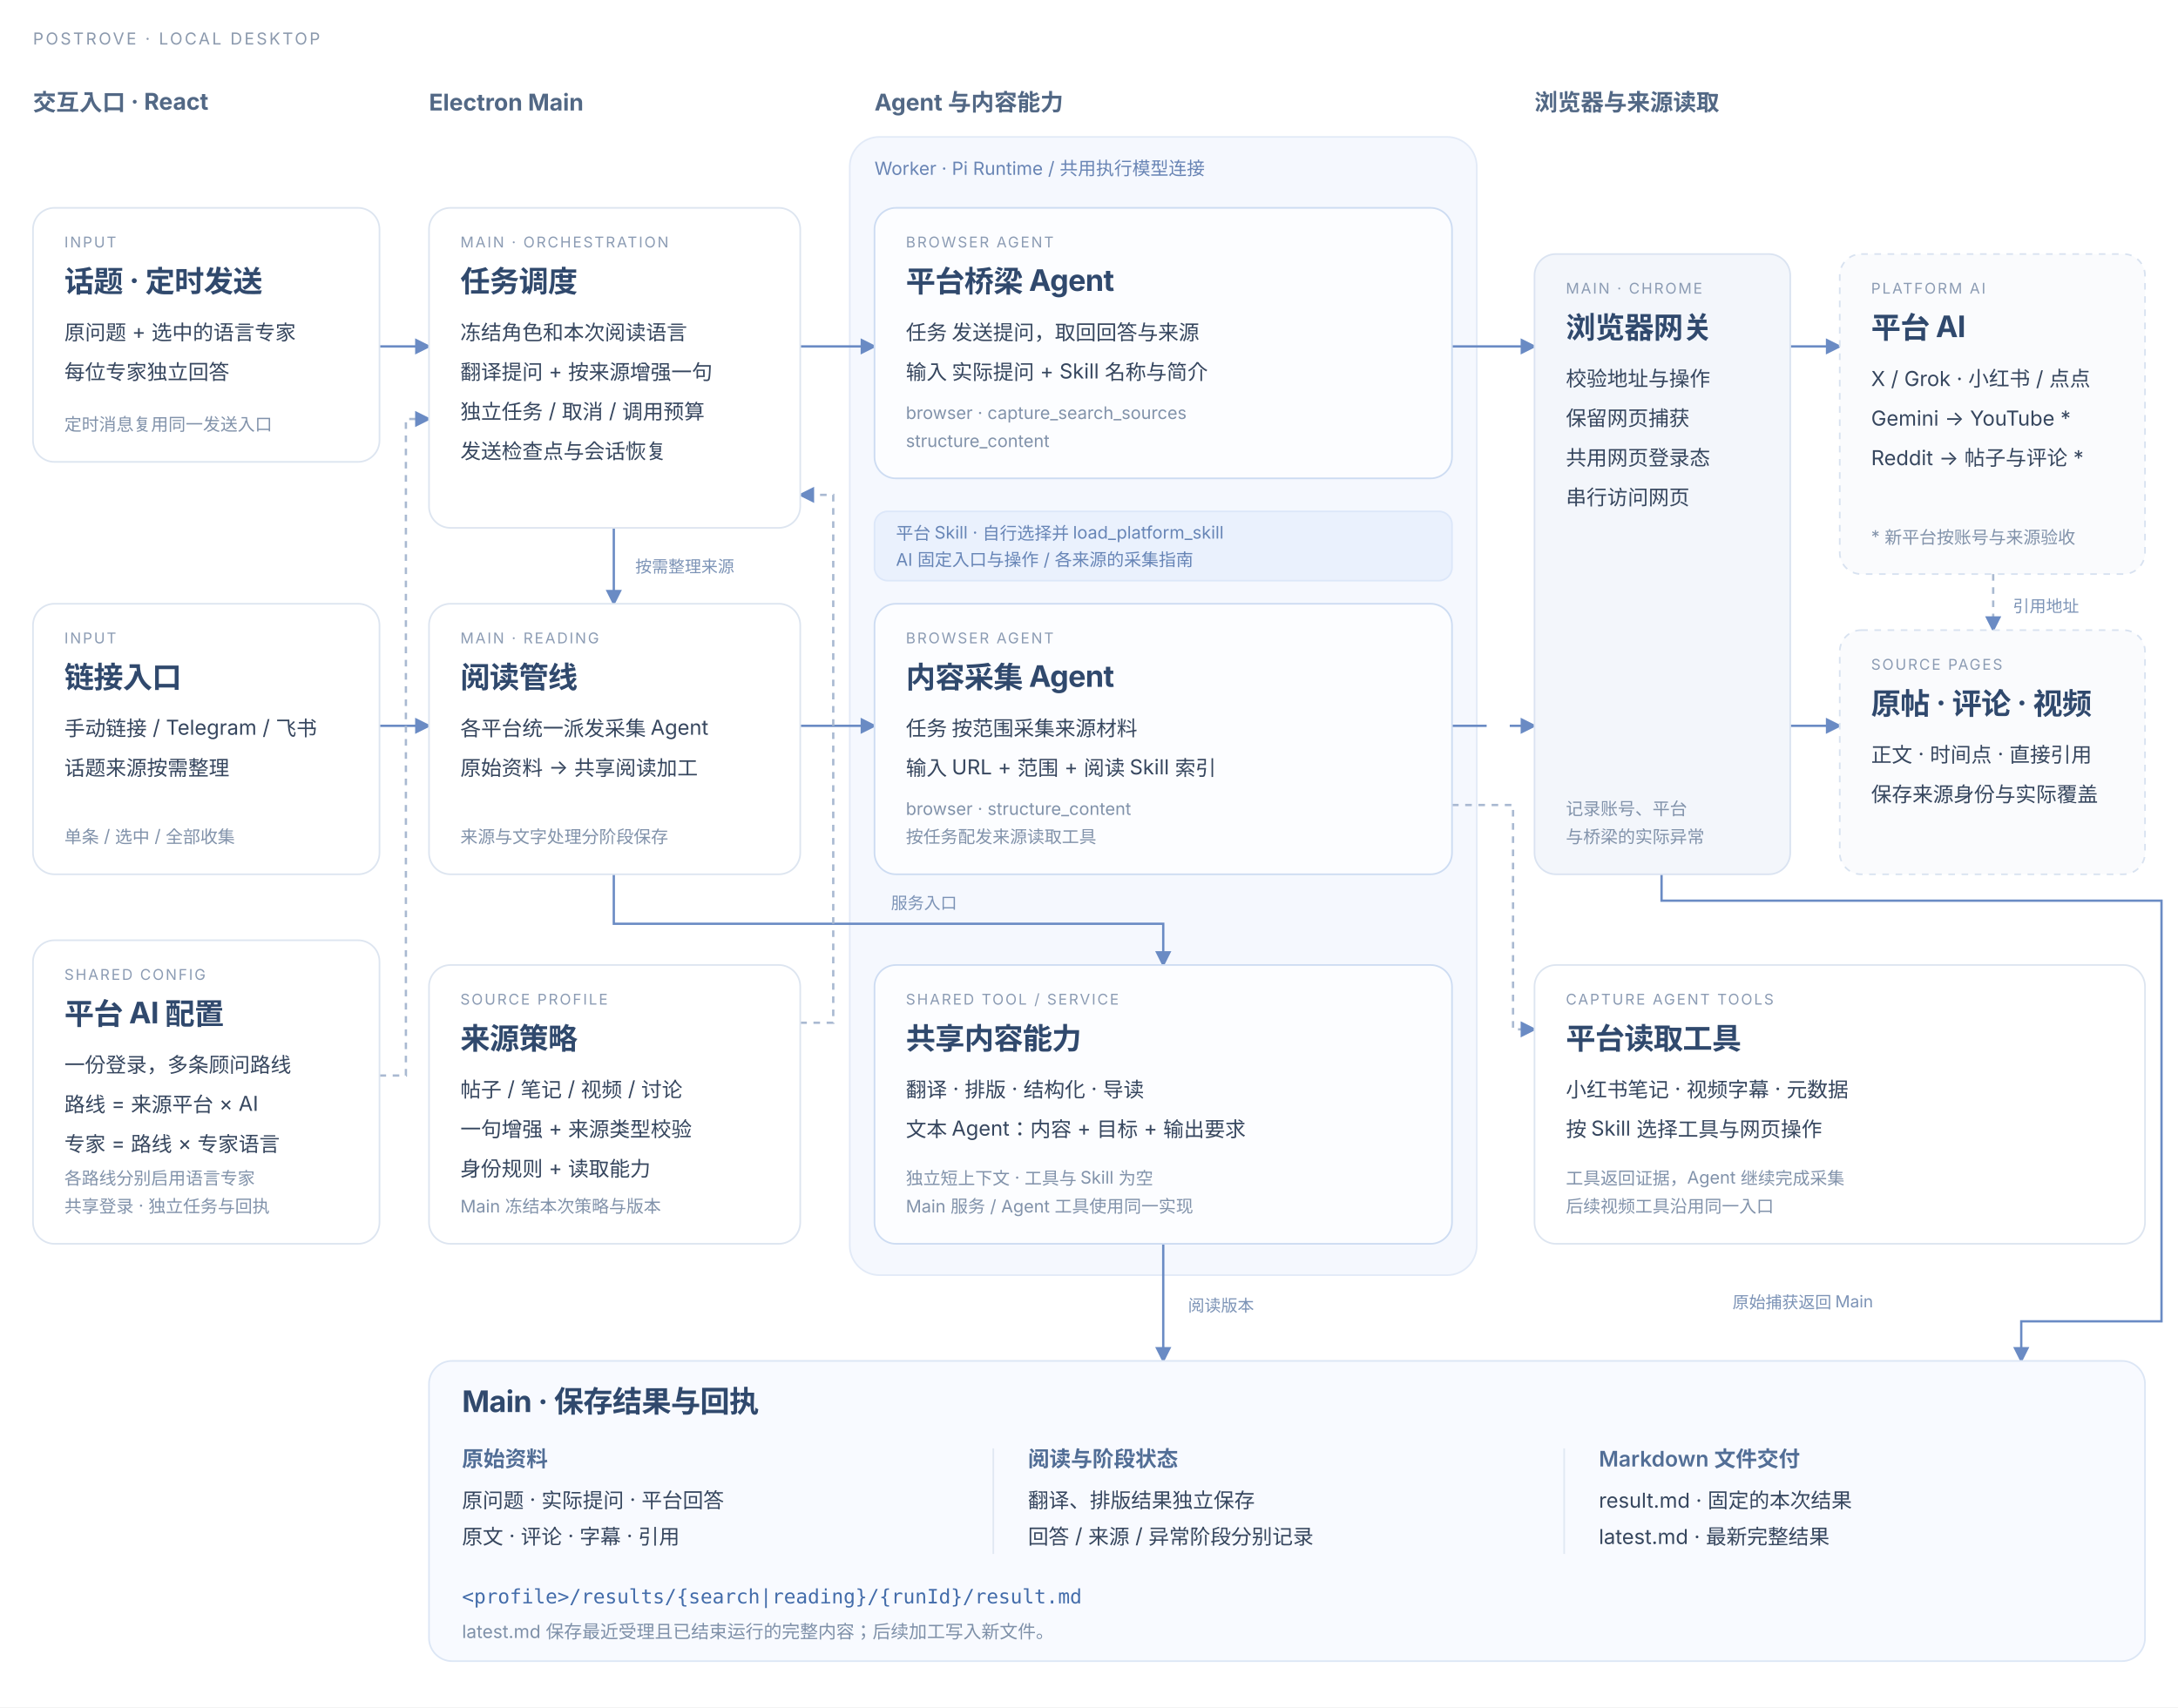
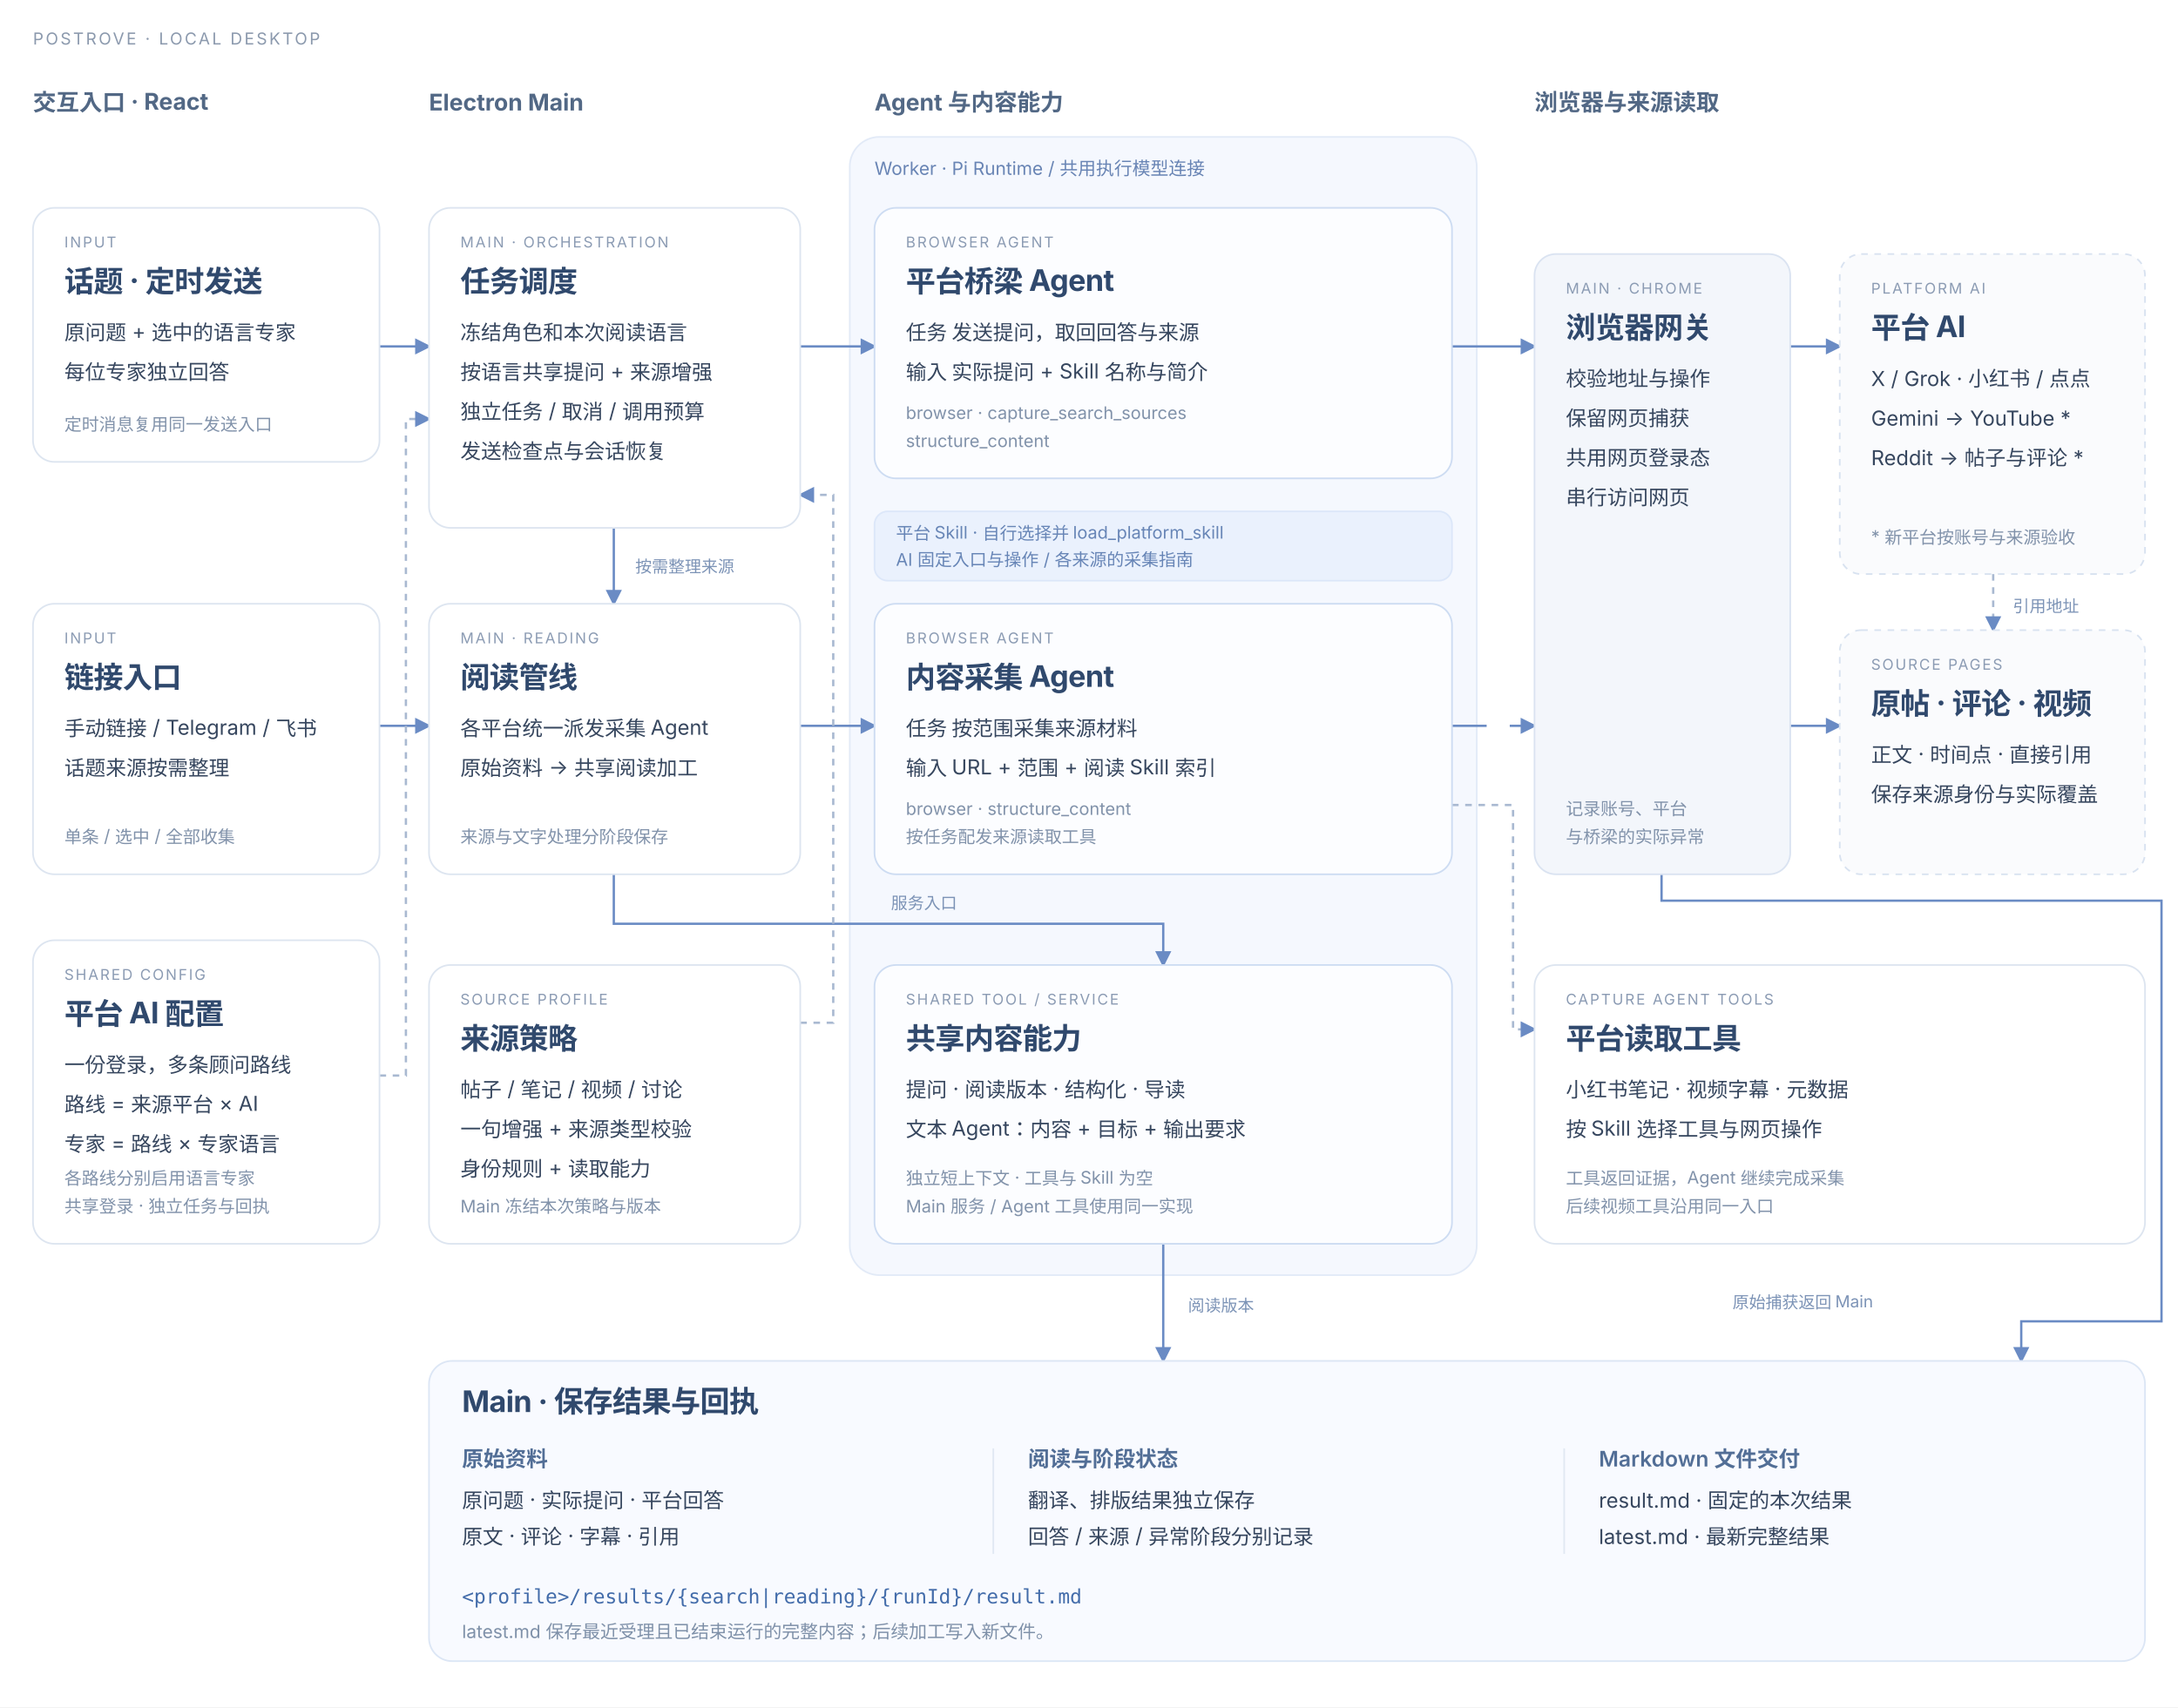
<svg xmlns="http://www.w3.org/2000/svg" width="1320" height="1035" viewBox="0 0 1320 1035" role="img" aria-labelledby="diagram-title diagram-desc">
  <defs>
    <marker id="arrow" markerWidth="7" markerHeight="7" refX="6" refY="3.5" orient="auto">
      <path d="M0 0L7 3.5L0 7Z" fill="#6a8bc4" />
    </marker>
  </defs>
  <style>text{font-family:-apple-system,BlinkMacSystemFont,"Segoe UI","PingFang SC","Microsoft YaHei",sans-serif;fill:#36465e}.canvas{fill:#fff}.lane{font-size:14px;font-weight:650;fill:#526885}.lane-en{font-size:10px;letter-spacing:1.3px;fill:#8b99ad}.runtime{fill:#f5f8fe;stroke:#e2eaf7}.runtime-label{font-size:11px;fill:#6884b4}.node rect{fill:#fff;stroke:#dde5f0}.node.agent rect{fill:#fcfdff;stroke:#cddcf2}.node.browser rect{fill:#f3f6fb;stroke:#dae3f1}.node.external rect{fill:#fafbfd;stroke:#d8e2f0;stroke-dasharray:4 4}.kicker{font-size:9px;letter-spacing:1px;fill:#8b9bb3}.node-title{font-size:18px;font-weight:650;letter-spacing:-.3px;fill:#30496d}.body{font-size:12.5px}.foot{font-size:10.5px;fill:#8192aa}.edge{fill:none;stroke:#6a8bc4;stroke-width:1.4;marker-end:url(#arrow)}.edge.dependency{stroke-dasharray:4 4;stroke:#a9b9d1}.edge-label{font-size:10px;fill:#7c93b6}.skill rect{fill:#eaf1fd;stroke:#dce7f9}.skill text{font-size:10.5px;fill:#6785b6}.saved rect{fill:#f8faff;stroke:#dce6f5}.saved .col-title{font-size:13px;font-weight:600;fill:#526e96}.saved .path{font-family:ui-monospace,SFMono-Regular,Consolas,monospace;font-size:12px;fill:#436caa}.saved .saved-copy{font-size:11px;fill:#7e90a8}.rule{stroke:#e1e8f3;stroke-width:1}</style>
  <rect class="canvas" width="1320" height="1035" />
  <text x="20" y="27" class="lane-en">POSTROVE · LOCAL DESKTOP</text>
  <text x="20" y="67" class="lane">交互入口 · React</text>
  <text x="260" y="67" class="lane">Electron Main</text>
  <text x="530" y="67" class="lane">Agent 与内容能力</text>
  <text x="930" y="67" class="lane">浏览器与来源读取</text>
  <rect class="runtime" x="515" y="83" width="380" height="690" rx="18" />
  <text x="530" y="106" class="runtime-label">Worker · Pi Runtime / 共用执行模型连接</text>
  <path class="edge " data-edge="question-main" d="M230 210H260" />
  <path class="edge " data-edge="main-bridge" d="M485 210H530" />
  <path class="edge " data-edge="links-reading" d="M230 440H260" />
  <path class="edge " data-edge="reading-capture" d="M485 440H530" />
  <path class="edge " data-edge="organize" d="M372 320V366" />
  <text x="385" y="347" class="edge-label">按需整理来源</text>
  <path class="edge " data-edge="bridge-browser" d="M880 210H930" />
  <path class="edge " data-edge="capture-browser" d="M880 440H901M915 440H930" />
  <path class="edge " data-edge="ask-platform" d="M1085 210H1115" />
  <path class="edge " data-edge="read-source" d="M1085 440H1115" />
  <path class="edge dependency" data-edge="citation" d="M1208 348V382" />
  <text x="1220" y="371" class="edge-label">引用地址</text>
  <path class="edge " data-edge="content-service" d="M372 530V560H705V585" />
  <text x="540" y="551" class="edge-label">服务入口</text>
  <path class="edge " data-edge="original-save" d="M1007 530V546H1310V801H1225V825" />
  <text x="1050" y="793" class="edge-label">原始捕获返回 Main</text>
  <path class="edge " data-edge="presentation-save" d="M705 754V825" />
  <text x="720" y="795" class="edge-label">阅读版本</text>
  <path class="edge dependency" data-edge="config-main" d="M230 652H246V254H260" />
  <path class="edge dependency" data-edge="profile-main" d="M485 620H505V300H485" />
  <path class="edge dependency" data-edge="capture-tools" d="M880 488H917V624H930" />
  <g class="node plain" data-node="question">
    <rect x="20" y="126" width="210" height="154" rx="13" />
    <text x="39" y="150" class="kicker">INPUT</text>
    <text x="39" y="177" class="node-title">话题 · 定时发送</text>
    <text x="39" y="206" class="body">原问题 + 选中的语言专家</text>
    <text x="39" y="230" class="body">每位专家独立回答</text>
    <text x="39" y="261" class="foot">定时消息复用同一发送入口</text>
  </g>
  <g class="node plain" data-node="links">
    <rect x="20" y="366" width="210" height="164" rx="13" />
    <text x="39" y="390" class="kicker">INPUT</text>
    <text x="39" y="417" class="node-title">链接入口</text>
    <text x="39" y="446" class="body">手动链接 / Telegram / 飞书</text>
    <text x="39" y="470" class="body">话题来源按需整理</text>
    <text x="39" y="511" class="foot">单条 / 选中 / 全部收集</text>
  </g>
  <g class="node plain" data-node="config">
    <rect x="20" y="570" width="210" height="184" rx="13" />
    <text x="39" y="594" class="kicker">SHARED CONFIG</text>
    <text x="39" y="621" class="node-title">平台 AI 配置</text>
    <text x="39" y="650" class="body">一份登录，多条顾问路线</text>
    <text x="39" y="674" class="body">路线 = 来源平台 × AI</text>
    <text x="39" y="698" class="body">专家 = 路线 × 专家语言</text>
    <text x="39" y="718" class="foot">各路线分别启用语言专家</text>
    <text x="39" y="735" class="foot">共享登录 · 独立任务与回执</text>
  </g>
  <g class="node plain" data-node="main-topic">
    <rect x="260" y="126" width="225" height="194" rx="13" />
    <text x="279" y="150" class="kicker">MAIN · ORCHESTRATION</text>
    <text x="279" y="177" class="node-title">任务调度</text>
    <text x="279" y="206" class="body">冻结角色和本次阅读语言</text>
-     <text x="279" y="230" class="body">翻译提问 + 按来源增强一句</text>
+     <text x="279" y="230" class="body">按语言共享提问 + 来源增强</text>
    <text x="279" y="254" class="body">独立任务 / 取消 / 调用预算</text>
    <text x="279" y="278" class="body">发送检查点与会话恢复</text>
  </g>
  <g class="node plain" data-node="main-reading">
    <rect x="260" y="366" width="225" height="164" rx="13" />
    <text x="279" y="390" class="kicker">MAIN · READING</text>
    <text x="279" y="417" class="node-title">阅读管线</text>
    <text x="279" y="446" class="body">各平台统一派发采集 Agent</text>
    <text x="279" y="470" class="body">原始资料 → 共享阅读加工</text>
    <text x="279" y="511" class="foot">来源与文字处理分阶段保存</text>
  </g>
  <g class="node agent" data-node="bridge">
    <rect x="530" y="126" width="350" height="164" rx="13" />
    <text x="549" y="150" class="kicker">BROWSER AGENT</text>
    <text x="549" y="177" class="node-title">平台桥梁 Agent</text>
    <text x="549" y="206" class="body">任务  发送提问，取回回答与来源</text>
    <text x="549" y="230" class="body">输入  实际提问 + Skill 名称与简介</text>
    <text x="549" y="254" class="foot">browser · capture_search_sources</text>
    <text x="549" y="271" class="foot">structure_content</text>
  </g>
  <g class="node agent" data-node="capture">
    <rect x="530" y="366" width="350" height="164" rx="13" />
    <text x="549" y="390" class="kicker">BROWSER AGENT</text>
    <text x="549" y="417" class="node-title">内容采集 Agent</text>
    <text x="549" y="446" class="body">任务  按范围采集来源材料</text>
    <text x="549" y="470" class="body">输入  URL + 范围 + 阅读 Skill 索引</text>
    <text x="549" y="494" class="foot">browser · structure_content</text>
    <text x="549" y="511" class="foot">按任务配发来源读取工具</text>
  </g>
  <g class="node agent" data-node="content">
    <rect x="530" y="585" width="350" height="169" rx="13" />
    <text x="549" y="609" class="kicker">SHARED TOOL / SERVICE</text>
    <text x="549" y="636" class="node-title">共享内容能力</text>
-     <text x="549" y="665" class="body">翻译 · 排版 · 结构化 · 导读</text>
+     <text x="549" y="665" class="body">提问 · 阅读版本 · 结构化 · 导读</text>
    <text x="549" y="689" class="body">文本 Agent：内容 + 目标 + 输出要求</text>
    <text x="549" y="718" class="foot">独立短上下文 · 工具与 Skill 为空</text>
    <text x="549" y="735" class="foot">Main 服务 / Agent 工具使用同一实现</text>
  </g>
  <g class="node browser" data-node="browser">
    <rect x="930" y="154" width="155" height="376" rx="13" />
    <text x="949" y="178" class="kicker">MAIN · CHROME</text>
    <text x="949" y="205" class="node-title">浏览器网关</text>
    <text x="949" y="234" class="body">校验地址与操作</text>
    <text x="949" y="258" class="body">保留网页捕获</text>
    <text x="949" y="282" class="body">共用网页登录态</text>
    <text x="949" y="306" class="body">串行访问网页</text>
    <text x="949" y="494" class="foot">记录账号、平台</text>
    <text x="949" y="511" class="foot">与桥梁的实际异常</text>
  </g>
  <g class="node external" data-node="platform-ai">
    <rect x="1115" y="154" width="185" height="194" rx="13" />
    <text x="1134" y="178" class="kicker">PLATFORM AI</text>
    <text x="1134" y="205" class="node-title">平台 AI</text>
    <text x="1134" y="234" class="body">X / Grok · 小红书 / 点点</text>
    <text x="1134" y="258" class="body">Gemini → YouTube *</text>
    <text x="1134" y="282" class="body">Reddit → 帖子与评论 *</text>
    <text x="1134" y="329" class="foot">* 新平台按账号与来源验收</text>
  </g>
  <g class="node external" data-node="sources">
    <rect x="1115" y="382" width="185" height="148" rx="13" />
    <text x="1134" y="406" class="kicker">SOURCE PAGES</text>
    <text x="1134" y="433" class="node-title">原帖 · 评论 · 视频</text>
    <text x="1134" y="462" class="body">正文 · 时间点 · 直接引用</text>
    <text x="1134" y="486" class="body">保存来源身份与实际覆盖</text>
  </g>
  <g class="node plain" data-node="source-policy">
    <rect x="260" y="585" width="225" height="169" rx="13" />
    <text x="279" y="609" class="kicker">SOURCE PROFILE</text>
    <text x="279" y="636" class="node-title">来源策略</text>
    <text x="279" y="665" class="body">帖子 / 笔记 / 视频 / 讨论</text>
    <text x="279" y="689" class="body">一句增强 + 来源类型校验</text>
    <text x="279" y="713" class="body">身份规则 + 读取能力</text>
    <text x="279" y="735" class="foot">Main 冻结本次策略与版本</text>
  </g>
  <g class="node plain" data-node="reading-tools">
    <rect x="930" y="585" width="370" height="169" rx="13" />
    <text x="949" y="609" class="kicker">CAPTURE AGENT TOOLS</text>
    <text x="949" y="636" class="node-title">平台读取工具</text>
    <text x="949" y="665" class="body">小红书笔记 · 视频字幕 · 元数据</text>
    <text x="949" y="689" class="body">按 Skill 选择工具与网页操作</text>
    <text x="949" y="718" class="foot">工具返回证据，Agent 继续完成采集</text>
    <text x="949" y="735" class="foot">后续视频工具沿用同一入口</text>
  </g>
  <g class="skill" data-node="skill">
    <rect x="530" y="310" width="350" height="42" rx="8" />
    <text x="543" y="327" class="body">平台 Skill · 自行选择并 load_platform_skill</text>
    <text x="543" y="343" class="body">AI 固定入口与操作 / 各来源的采集指南</text>
  </g>
  <g class="saved" data-node="storage">
    <rect x="260" y="825" width="1040" height="182" rx="14" />
    <text x="280" y="856" class="node-title">Main · 保存结果与回执</text>
    <text x="280" y="889" class="col-title">原始资料</text>
    <text x="280" y="914" class="body">原问题 · 实际提问 · 平台回答</text>
    <text x="280" y="936" class="body">原文 · 评论 · 字幕 · 引用</text>
    <path class="rule" d="M602 878V942M948 878V942" />
    <text x="623" y="889" class="col-title">阅读与阶段状态</text>
    <text x="623" y="914" class="body">翻译、排版结果独立保存</text>
    <text x="623" y="936" class="body">回答 / 来源 / 异常阶段分别记录</text>
    <text x="969" y="889" class="col-title">Markdown 文件交付</text>
    <text x="969" y="914" class="body">result.md · 固定的本次结果</text>
    <text x="969" y="936" class="body">latest.md · 最新完整结果</text>
    <text x="280" y="972" class="path">&lt;profile&gt;/results/{search|reading}/{runId}/result.md</text>
    <text x="280" y="993" class="saved-copy">latest.md 保存最近受理且已结束运行的完整内容；后续加工写入新文件。</text>
  </g>
</svg>
